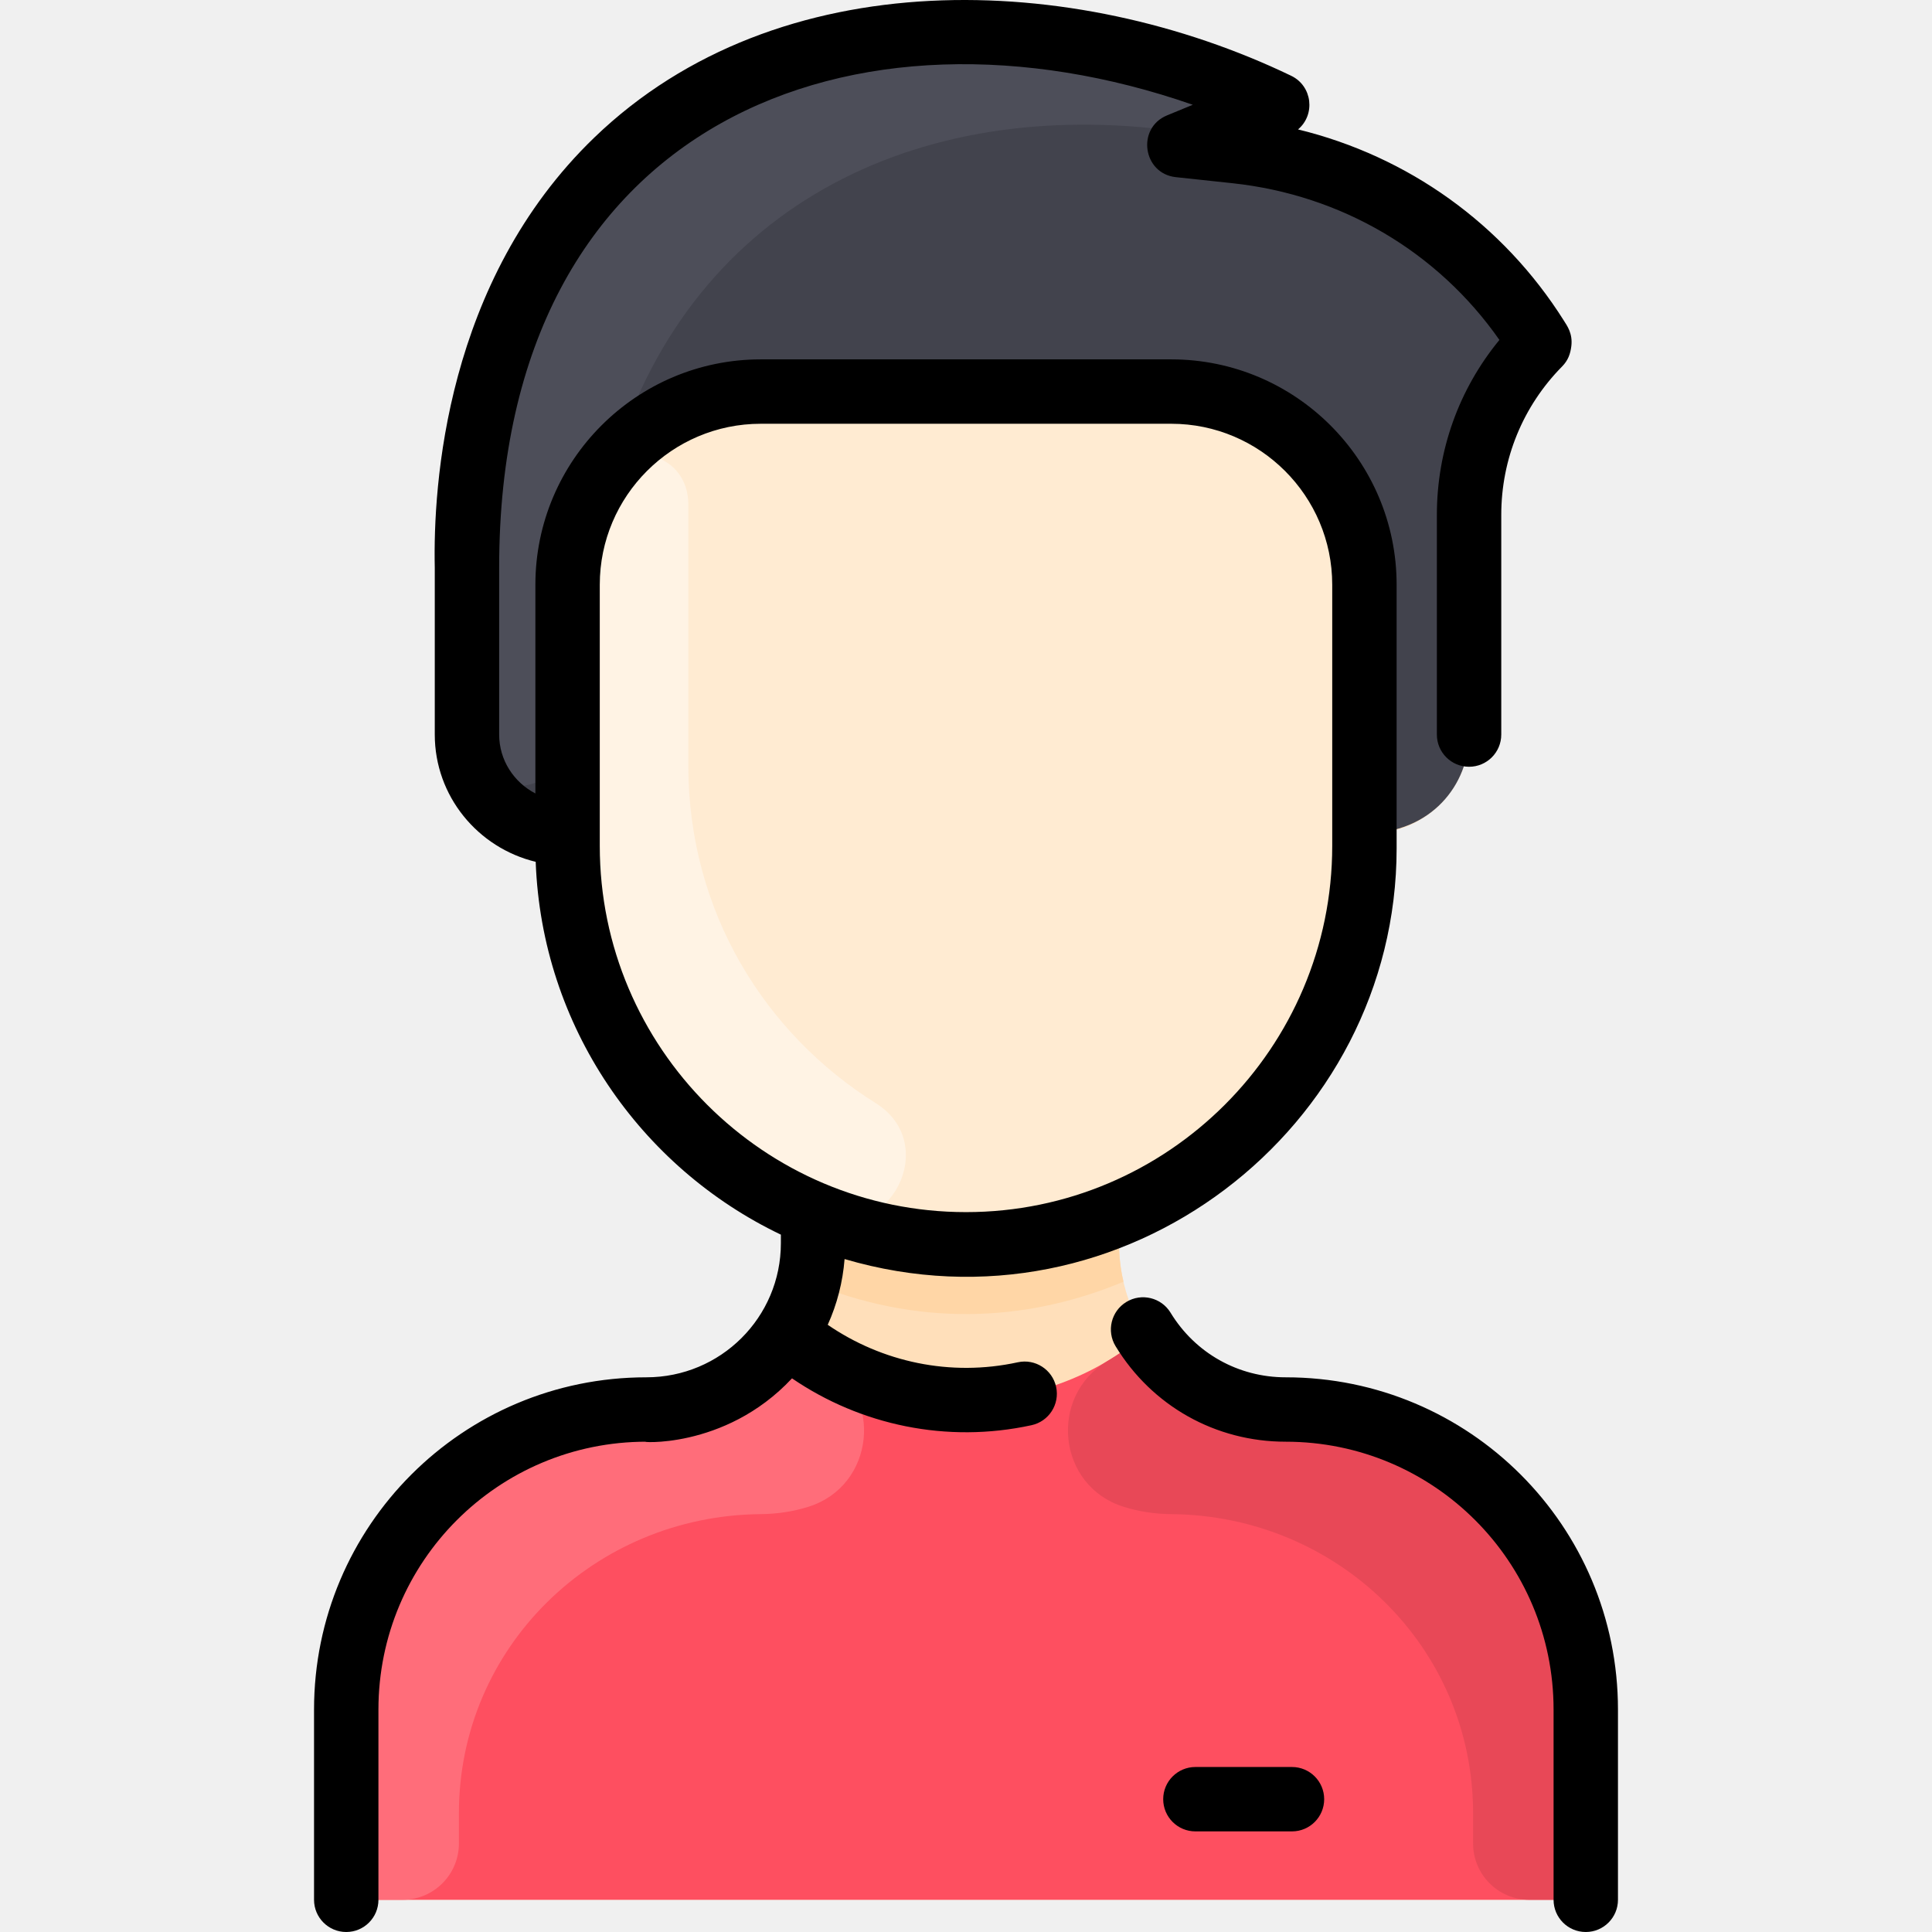
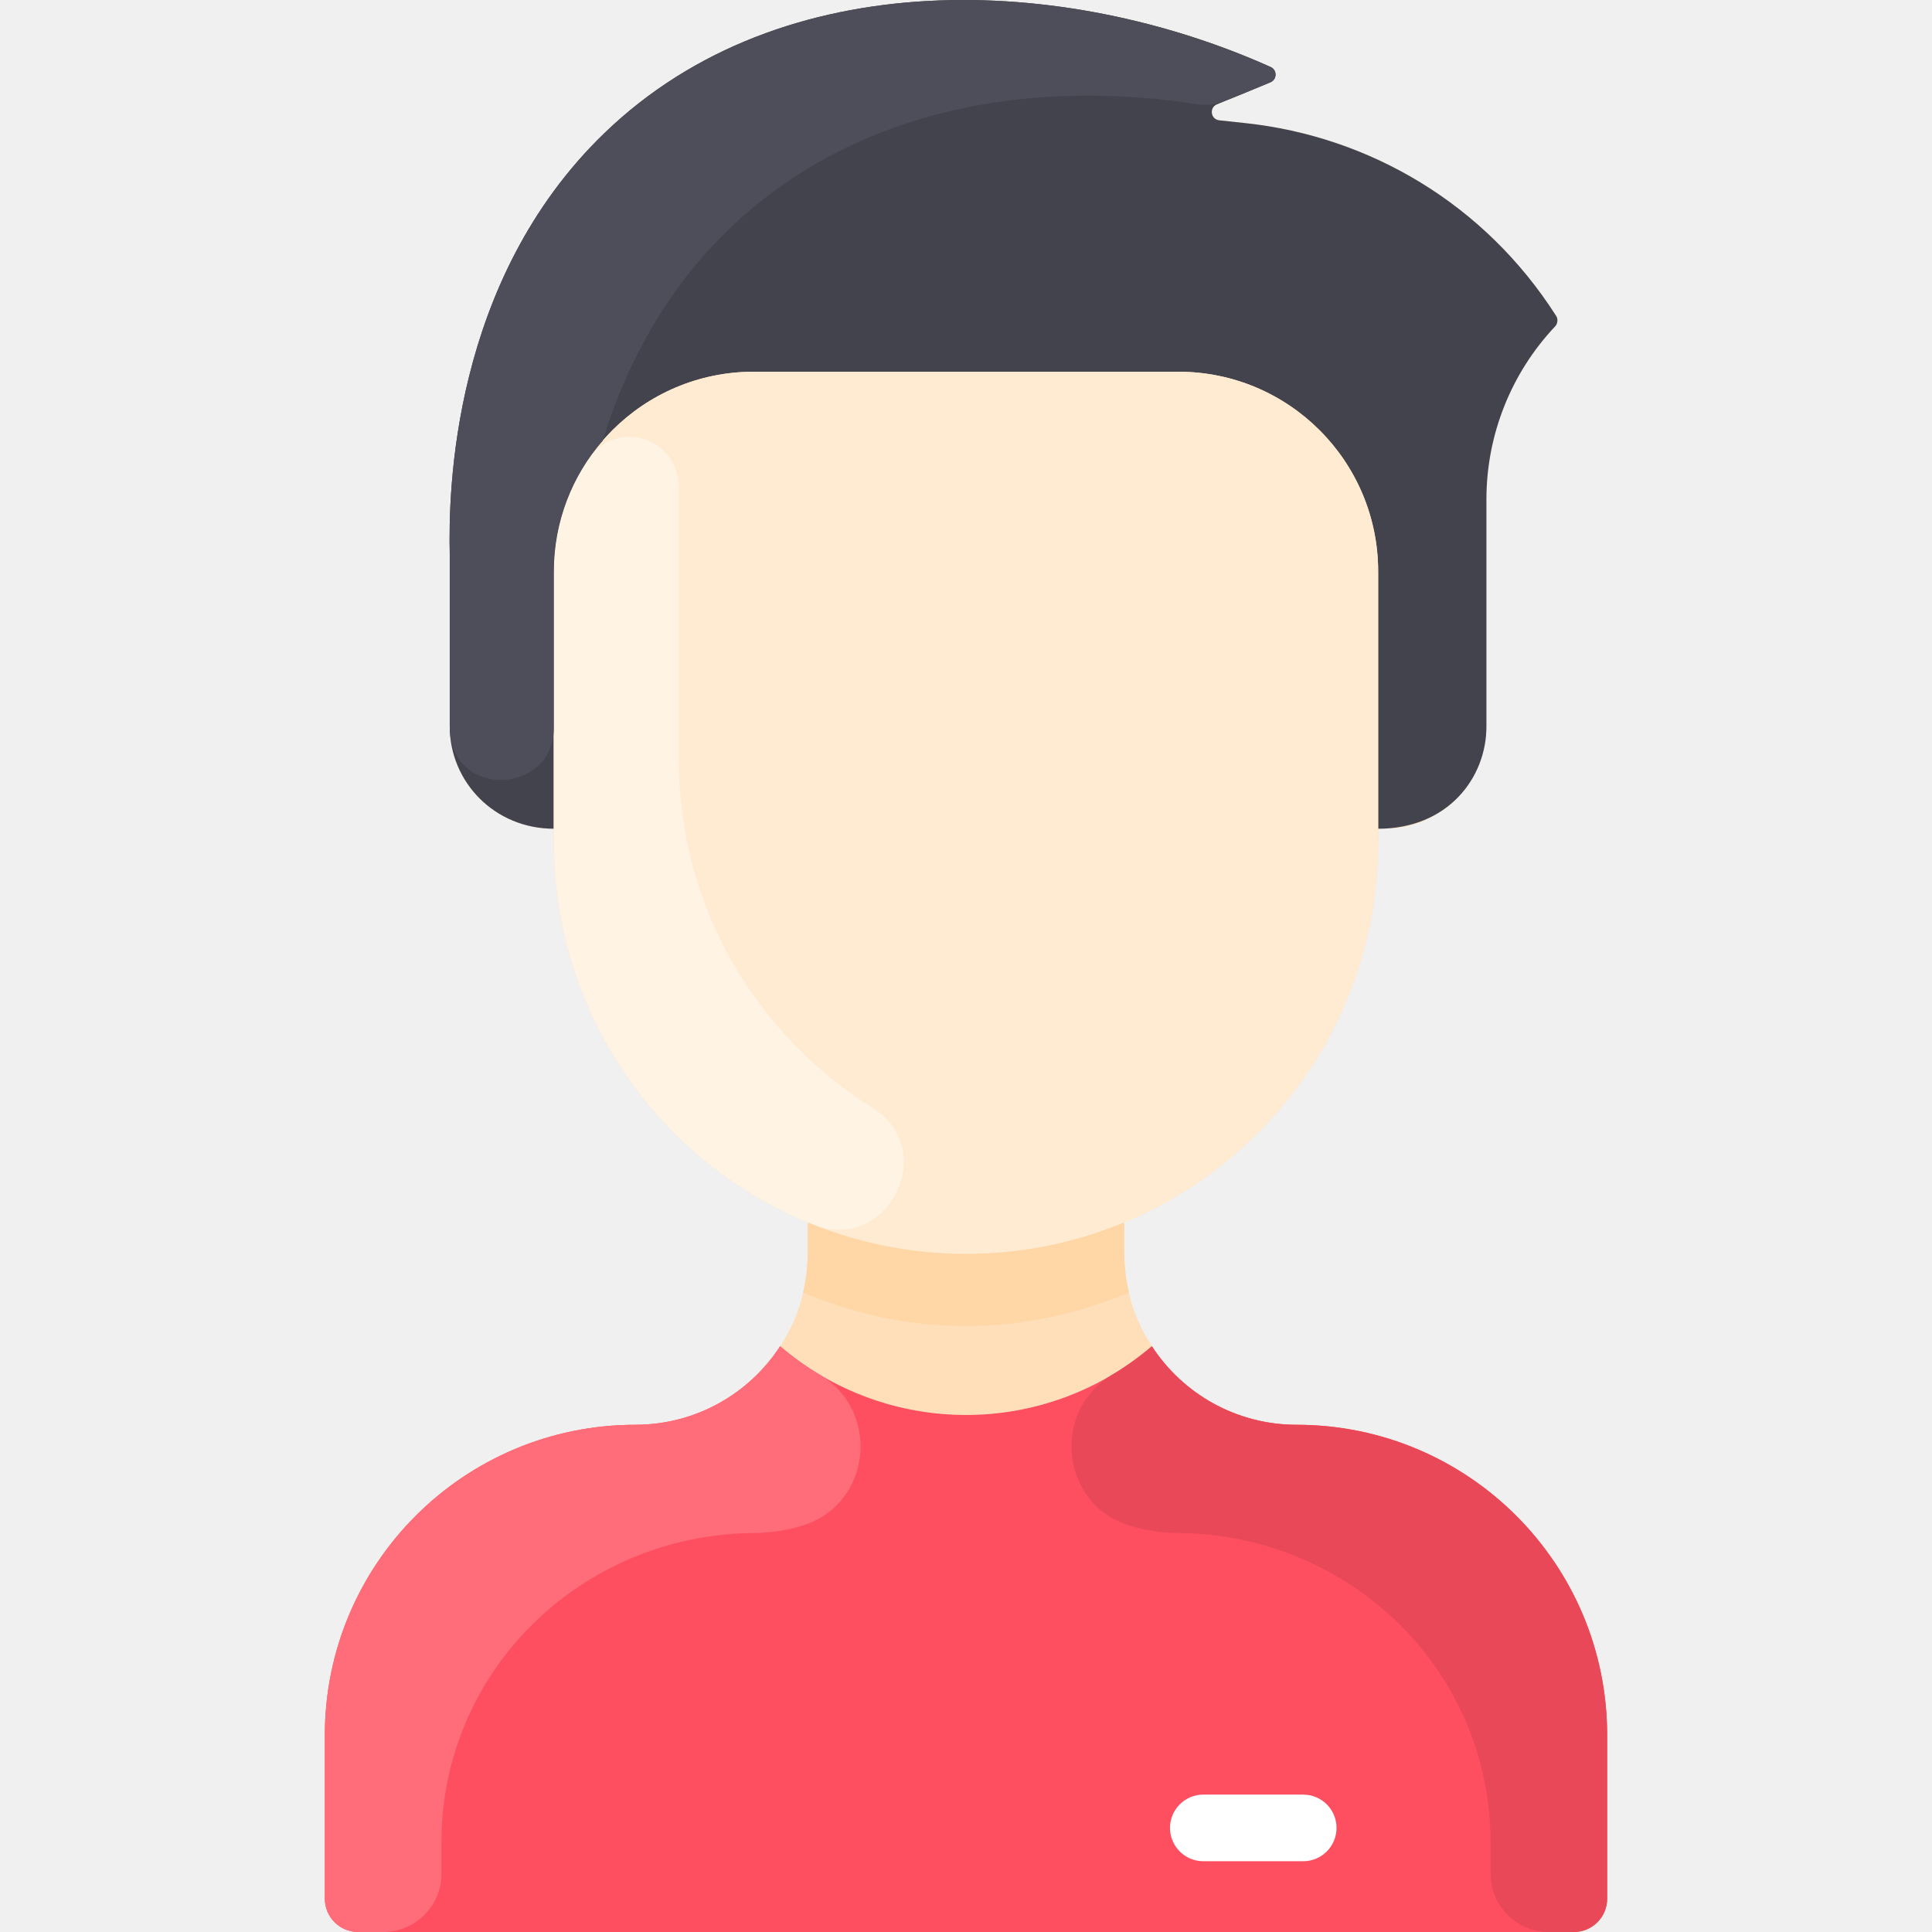
- <svg xmlns="http://www.w3.org/2000/svg" id="Layer_1" enable-background="new 0 0 480.063 480.063" height="512" viewBox="0 0 480.063 480.063" width="512">
-   <path d="m394.032 424.803v39.26c0 4.42-3.58 8-8 8h-292c-4.42 0-8-3.58-8-8v-39.26c0-41.19 33.39-74.56 74.59-74.57 14.56-.01 27.38-7.5 34.76-18.86 7.414-11.394 6.65-21.302 6.65-29.31l.15-.37c-35.9-14.86-61.15-50.23-61.15-91.5v-3.13c-14.255 0-25-11.265-25-24.54v-41.56c-.32-14.47.34-65.5 37.2-101.03 42.86-41.31 110.78-37.93 159.98-15.83 1.6.72 1.55 3.01-.07 3.68l-12.83 5.28c-1.92.79-1.51 3.62.55 3.84l6.23.67c29.83 3.19 57.54 19.39 74.72 46.35.46.73.33 1.84-.26 2.47-10.6 11.21-16.52 26.09-16.52 41.56v54.57c0 13.55-10.99 24.54-24.54 24.54h-1.46v3.13c0 41.27-25.25 76.64-61.15 91.5l.15.37c0 7.777-.827 17.82 6.65 29.31 7.38 11.36 20.2 18.85 34.76 18.86 41.2.01 74.59 33.38 74.59 74.57z" fill="#ffdfba" />
-   <path d="m394.032 424.803v39.26c0 4.418-3.582 8-8 8h-292c-4.418 0-8-3.582-8-8v-39.26c0-41.19 33.395-74.555 74.585-74.57 14.564-.005 27.387-7.504 34.765-18.86 25.754 22.002 63.531 22.015 89.3 0 7.377 11.356 20.201 18.855 34.765 18.86 41.19.015 74.585 33.38 74.585 74.57z" fill="#fe4f60" />
-   <path d="m381.807 83.928c.464.729.334 1.833-.259 2.461-10.597 11.218-16.517 26.093-16.517 41.564v54.57c0 12.388-9.333 24.54-26 24.54v-61.77c0-26.51-21.49-48-48-48h-102c-26.51 0-48 21.49-48 48v61.77c-14.255 0-25-11.265-25-24.54v-41.56c-.32-14.47.34-65.5 37.2-101.03 42.858-41.311 110.784-37.929 159.977-15.827 1.601.719 1.558 3.01-.065 3.678l-12.831 5.282c-1.918.79-1.514 3.617.548 3.838l6.232.669c29.834 3.187 57.537 19.387 74.715 46.355z" fill="#42434d" />
-   <path d="m339.032 210.193c0 54.696-44.348 99-99 99-51.492 0-99-40.031-99-102.13v-61.77c0-26.51 21.49-48 48-48h102c26.51 0 48 21.49 48 48z" fill="#ffebd2" />
-   <path d="m217.616 274.121c16.277 10.183 3.442 35.156-14.376 28.004-36.634-14.704-62.208-50.404-62.208-91.932v-64.9c0-10.084 3.11-19.442 8.423-27.168 6.514-9.473 21.577-5.288 21.577 7.168v64.9c0 36.51 19.192 66.79 46.584 83.928z" fill="#fff3e4" />
-   <path d="m279.162 318.483c-24.637 10.313-51.712 11.113-78.26 0 1.356-5.626 1.13-9.27 1.13-16.42l.15-.37c24.082 9.996 51.571 10.016 75.7 0l.15.37c0 7.153-.226 10.796 1.13 16.42z" fill="#ffd6a6" />
-   <path d="m200.913 374.39c-3.698 1.163-7.664 1.804-11.916 1.841-41.296.364-74.966 33.017-74.966 74.315v7.517c0 7.732-6.268 14-14 14h-6c-4.418 0-8-3.582-8-8v-39.26c0-41.191 33.395-74.555 74.585-74.57 14.564-.005 27.387-7.504 34.765-18.86 2.974 2.54 6.158 4.823 9.512 6.822 14.753 8.791 12.402 31.044-3.98 36.195z" fill="#ff6d7a" />
-   <path d="m279.15 374.39c3.698 1.163 7.664 1.804 11.916 1.841 41.296.364 74.966 33.017 74.966 74.315v7.517c0 7.732 6.268 14 14 14h6c4.418 0 8-3.582 8-8v-39.26c0-41.191-33.395-74.555-74.585-74.57-14.564-.005-27.387-7.504-34.765-18.86-2.974 2.54-6.158 4.823-9.512 6.822-14.753 8.791-12.402 31.044 3.98 36.195z" fill="#e84857" />
-   <path d="m313.142 27.783c-11.758 4.839-13.434 5.906-17.508 5.274-65.674-10.18-123.294 16.993-142.862 80.786v.01c-7.32 8.42-11.74 19.42-11.74 31.44v37.523c0 16.188-25 17.315-25-.293v-41.56c-.32-14.47.34-65.5 37.2-101.03 42.86-41.31 110.78-37.93 159.98-15.83 1.6.72 1.55 3.01-.07 3.68z" fill="#4d4e59" />
-   <path d="m402.032 424.806v47.257c0 4.418-3.582 8-8 8s-8-3.582-8-8v-47.257c0-36.795-29.775-66.572-66.573-66.571-17.411 0-33.208-8.87-42.259-23.728-2.298-3.773-1.103-8.696 2.671-10.994 3.773-2.299 8.695-1.103 10.994 2.671 6.122 10.051 16.811 16.051 28.594 16.051 45.637-.002 82.573 36.93 82.573 82.571zm-139.606-80.193c.941 4.317-1.796 8.579-6.113 9.52-21.054 4.587-42.467-.005-59.516-11.642-16.878 18.087-39.176 15.744-36.191 15.744-36.795-.001-66.573 29.773-66.573 66.571v47.257c0 4.418-3.582 8-8 8s-8-3.582-8-8v-47.257c0-45.636 36.929-82.571 82.571-82.571 18.462 0 33.429-14.875 33.429-33.342v-2.107c-34.919-16.697-59.429-51.784-60.923-92.643-14.37-3.455-25.077-16.317-25.077-31.62v-41.473c-.437-20.3 2.577-71.143 39.648-106.877 45.775-44.126 119.183-41.323 173.161-15.338 5.261 2.535 6.06 9.643 1.691 13.324 27.345 6.67 50.925 23.48 66.074 47.538.782 1.239 2.214 3.184 1.84 6.287-.232 1.931-.807 3.565-2.295 5.075-9.75 9.888-15.119 22.991-15.119 36.896v54.57c0 4.418-3.582 8-8 8s-8-3.582-8-8v-54.57c0-16.037 5.479-31.259 15.542-43.487-15.338-21.936-39.268-36.044-66.332-38.942l-14.061-1.506c-8.222-.88-9.835-12.207-2.194-15.352l6.395-2.633c-83.286-29.035-172.351 3.226-172.351 114.928v41.56c0 6.348 3.656 11.865 9 14.636v-51.863c0-30.878 25.122-56 56-56h102c30.878 0 56 25.12 56 55.997v65.503c0 69.574-67.988 122.42-137.17 102.053-.45 5.708-1.871 11.216-4.186 16.336 13.458 9.242 30.453 12.97 47.23 9.314 4.317-.94 8.579 1.797 9.52 6.114zm-22.394-43.425c50.178 0 91-40.822 91-91v-64.895c0-22.054-17.944-39.997-40-39.997h-102c-22.056 0-40 17.944-40 40v64.892c0 50.178 40.822 91 91 91zm81 137.875h-24c-4.418 0-8 3.582-8 8s3.582 8 8 8h24c4.418 0 8-3.582 8-8s-3.582-8-8-8z" />
+ <svg xmlns="http://www.w3.org/2000/svg" id="Layer_1" enable-background="new 0 0 464.056 464.056" height="512" viewBox="0 0 464.056 464.056" width="512">
+   <path d="m386.028 416.796v39.26c0 4.42-3.58 8-8 8h-292c-4.42 0-8-3.58-8-8v-39.26c0-41.19 33.39-74.56 74.59-74.57 14.56-.01 27.38-7.5 34.76-18.86 7.414-11.394 6.65-21.302 6.65-29.31l.15-.37c-35.9-14.86-61.15-50.23-61.15-91.5v-3.13c-14.255 0-25-11.265-25-24.54v-41.56c-.32-14.47.34-65.5 37.2-101.03 42.86-41.31 110.78-37.93 159.98-15.83 1.6.72 1.55 3.01-.07 3.68l-12.83 5.28c-1.92.79-1.51 3.62.55 3.84l6.23.67c29.83 3.19 57.54 19.39 74.72 46.35.46.73.33 1.84-.26 2.47-10.6 11.21-16.52 26.09-16.52 41.56v54.57c0 13.55-10.99 24.54-24.54 24.54h-1.46v3.13c0 41.27-25.25 76.64-61.15 91.5l.15.37c0 7.777-.827 17.82 6.65 29.31 7.38 11.36 20.2 18.85 34.76 18.86 41.2.01 74.59 33.38 74.59 74.57z" fill="#ffdfba" />
+   <path d="m386.028 416.796v39.26c0 4.418-3.582 8-8 8h-292c-4.418 0-8-3.582-8-8v-39.26c0-41.19 33.395-74.555 74.585-74.57 14.564-.005 27.387-7.504 34.765-18.86 25.754 22.002 63.531 22.015 89.3 0 7.377 11.356 20.201 18.855 34.765 18.86 41.19.015 74.585 33.38 74.585 74.57z" fill="#fe4f60" />
+   <path d="m373.804 75.921c.464.729.334 1.833-.259 2.461-10.597 11.218-16.517 26.093-16.517 41.564v54.57c0 12.388-9.333 24.54-26 24.54v-61.77c0-26.51-21.49-48-48-48h-102c-26.51 0-48 21.49-48 48v61.77c-14.255 0-25-11.265-25-24.54v-41.56c-.32-14.47.34-65.5 37.2-101.03 42.857-41.311 110.784-37.929 159.976-15.827 1.6.719 1.558 3.01-.065 3.678l-12.831 5.282c-1.918.79-1.514 3.617.548 3.838l6.232.669c29.835 3.187 57.538 19.387 74.716 46.355z" fill="#42434d" />
+   <path d="m331.028 202.186c0 54.696-44.348 99-99 99-51.492 0-99-40.031-99-102.13v-61.77c0-26.51 21.49-48 48-48h102c26.51 0 48 21.49 48 48z" fill="#ffebd2" />
+   <path d="m313.028 447.056h-24c-4.418 0-8-3.582-8-8s3.582-8 8-8h24c4.418 0 8 3.582 8 8s-3.581 8-8 8z" fill="#fff" />
+   <path d="m209.612 266.114c16.277 10.183 3.442 35.156-14.376 28.004-36.634-14.704-62.208-50.404-62.208-91.932v-64.9c0-10.084 3.11-19.442 8.422-27.168 6.514-9.473 21.578-5.288 21.578 7.168v64.9c0 36.51 19.192 66.79 46.584 83.928z" fill="#fff3e4" />
+   <path d="m271.158 310.476c-24.637 10.313-51.712 11.113-78.26 0 1.356-5.626 1.13-9.27 1.13-16.42l.15-.37c24.082 9.996 51.571 10.016 75.7 0l.15.37c0 7.153-.226 10.796 1.13 16.42z" fill="#ffd6a6" />
+   <path d="m192.91 366.383c-3.698 1.163-7.664 1.804-11.916 1.841-41.296.364-74.966 33.017-74.966 74.315v7.517c0 7.732-6.268 14-14 14h-6c-4.418 0-8-3.582-8-8v-39.26c0-41.191 33.395-74.555 74.585-74.57 14.564-.005 27.387-7.504 34.765-18.86 2.974 2.54 6.158 4.823 9.512 6.822 14.753 8.791 12.402 31.044-3.98 36.195z" fill="#ff6d7a" />
+   <path d="m271.146 366.383c3.698 1.163 7.664 1.804 11.916 1.841 41.296.364 74.966 33.017 74.966 74.315v7.517c0 7.732 6.268 14 14 14h6c4.418 0 8-3.582 8-8v-39.26c0-41.191-33.395-74.555-74.585-74.57-14.564-.005-27.387-7.504-34.765-18.86-2.974 2.54-6.158 4.823-9.512 6.822-14.752 8.791-12.402 31.044 3.98 36.195z" fill="#e84857" />
+   <path d="m305.138 19.776c-11.758 4.839-13.434 5.906-17.508 5.274-65.674-10.18-123.294 16.993-142.862 80.786v.01c-7.32 8.42-11.74 19.42-11.74 31.44v37.523c0 16.188-25 17.315-25-.293v-41.56c-.32-14.47.34-65.5 37.2-101.03 42.86-41.31 110.78-37.93 159.98-15.83 1.6.72 1.55 3.01-.07 3.68z" fill="#4d4e59" />
</svg>
